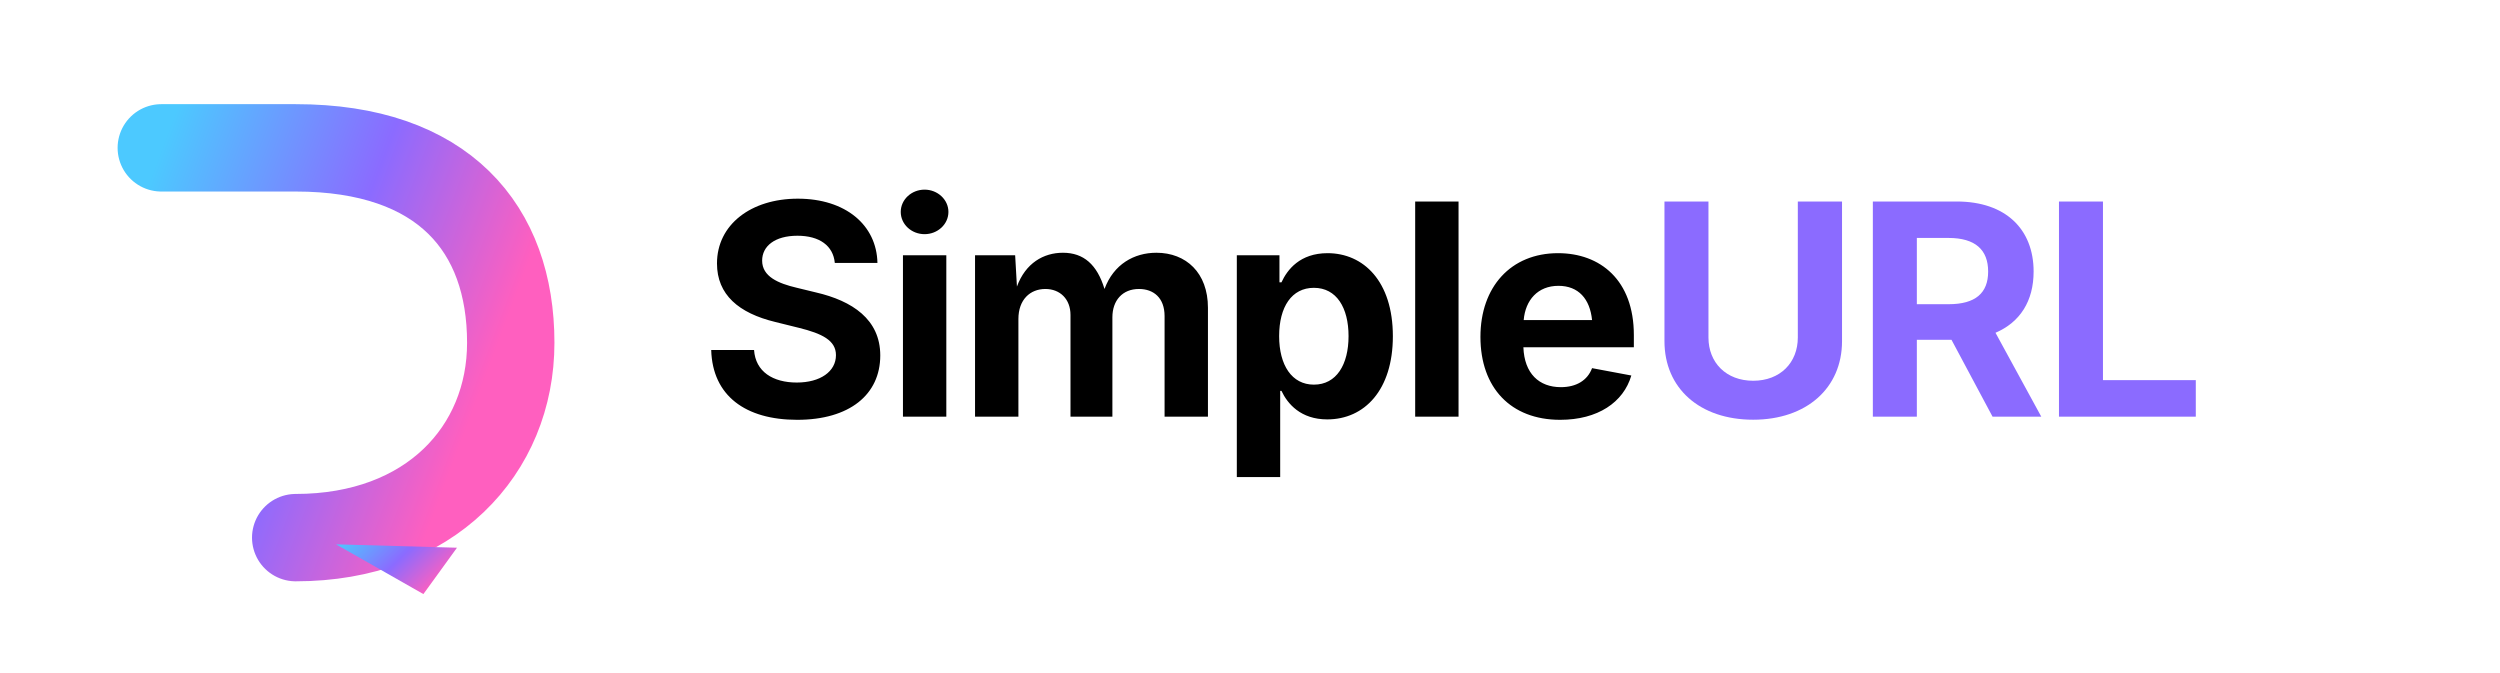
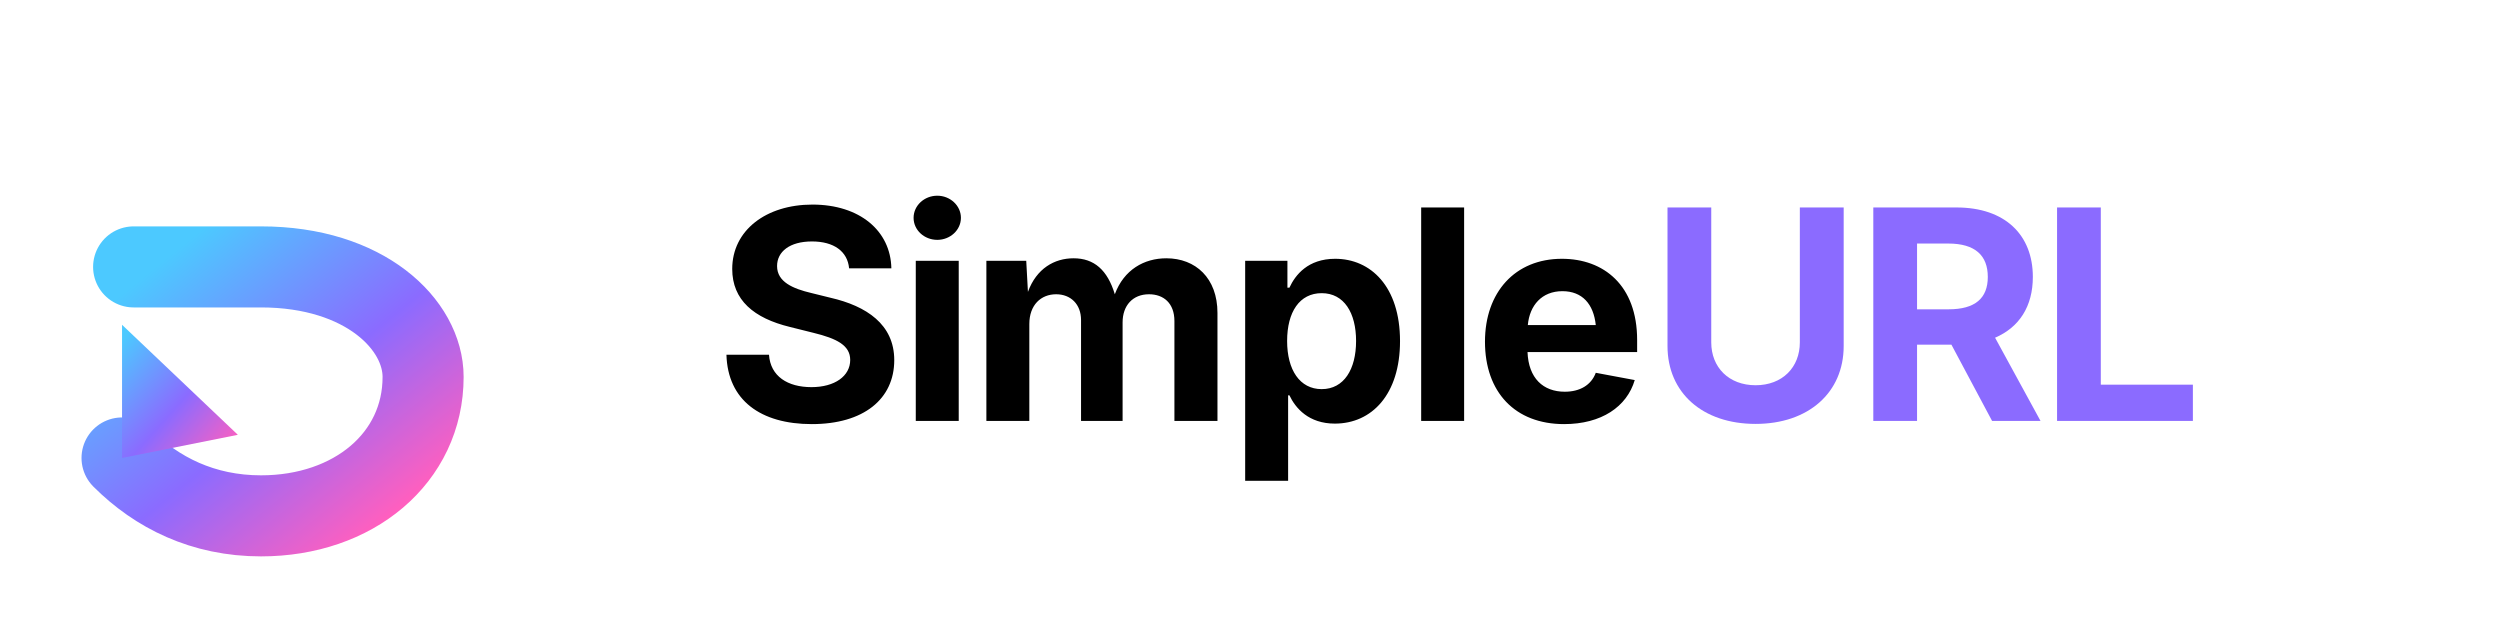
- <svg xmlns="http://www.w3.org/2000/svg" viewBox="0 0 372 100" width="372" height="100" role="img" aria-label="SimpleURL">
+ <svg xmlns="http://www.w3.org/2000/svg" viewBox="0 0 392 100" width="392" height="100" role="img" aria-label="SimpleURL">
  <defs>
-     <linearGradient id="g" x1="0" y1="0" x2="1" y2="0.42">
+     <linearGradient id="g" x1="0.06" y1="0.05" x2="0.94" y2="0.95">
      <stop offset="0" stop-color="#4cc9ff" />
      <stop offset="0.55" stop-color="#8b6bff" />
      <stop offset="1" stop-color="#ff5fbf" />
    </linearGradient>
  </defs>
-   <path d="M24 22H44C66 22 76 34 76 51C76 67 64 80 44 80" fill="none" stroke="url(#g)" stroke-width="13" stroke-linecap="round" />
-   <path d="M50 81L68 81.5L63 88.4Z" fill="url(#g)" />
-   <text x="104" y="62" font-family="Inter, 'SF Pro Display', -apple-system, 'Segoe UI', 'PingFang SC', system-ui, sans-serif" font-size="44" font-weight="700" letter-spacing="-1.2" fill="currentColor">Simple<tspan fill="#8b6bff">URL</tspan>
+   <g transform="translate(0 1.00) scale(0.9078) translate(1.08 0)">
+     <path d="M22 45H44C62 45 72 55 72 64C72 78 60 88 44 88C34 88 26 84 20 78" fill="none" stroke="url(#g)" stroke-width="14" stroke-linecap="round" />
+     <path d="M20 78L20 55L40 74Z" fill="url(#g)" />
+   </g>
+   <text x="112" y="66" font-family="Inter, 'SF Pro Display', -apple-system, 'Segoe UI', 'PingFang SC', system-ui, sans-serif" font-size="46" font-weight="700" letter-spacing="-1.4" fill="currentColor">Simple<tspan fill="#8b6bff">URL</tspan>
  </text>
</svg>
